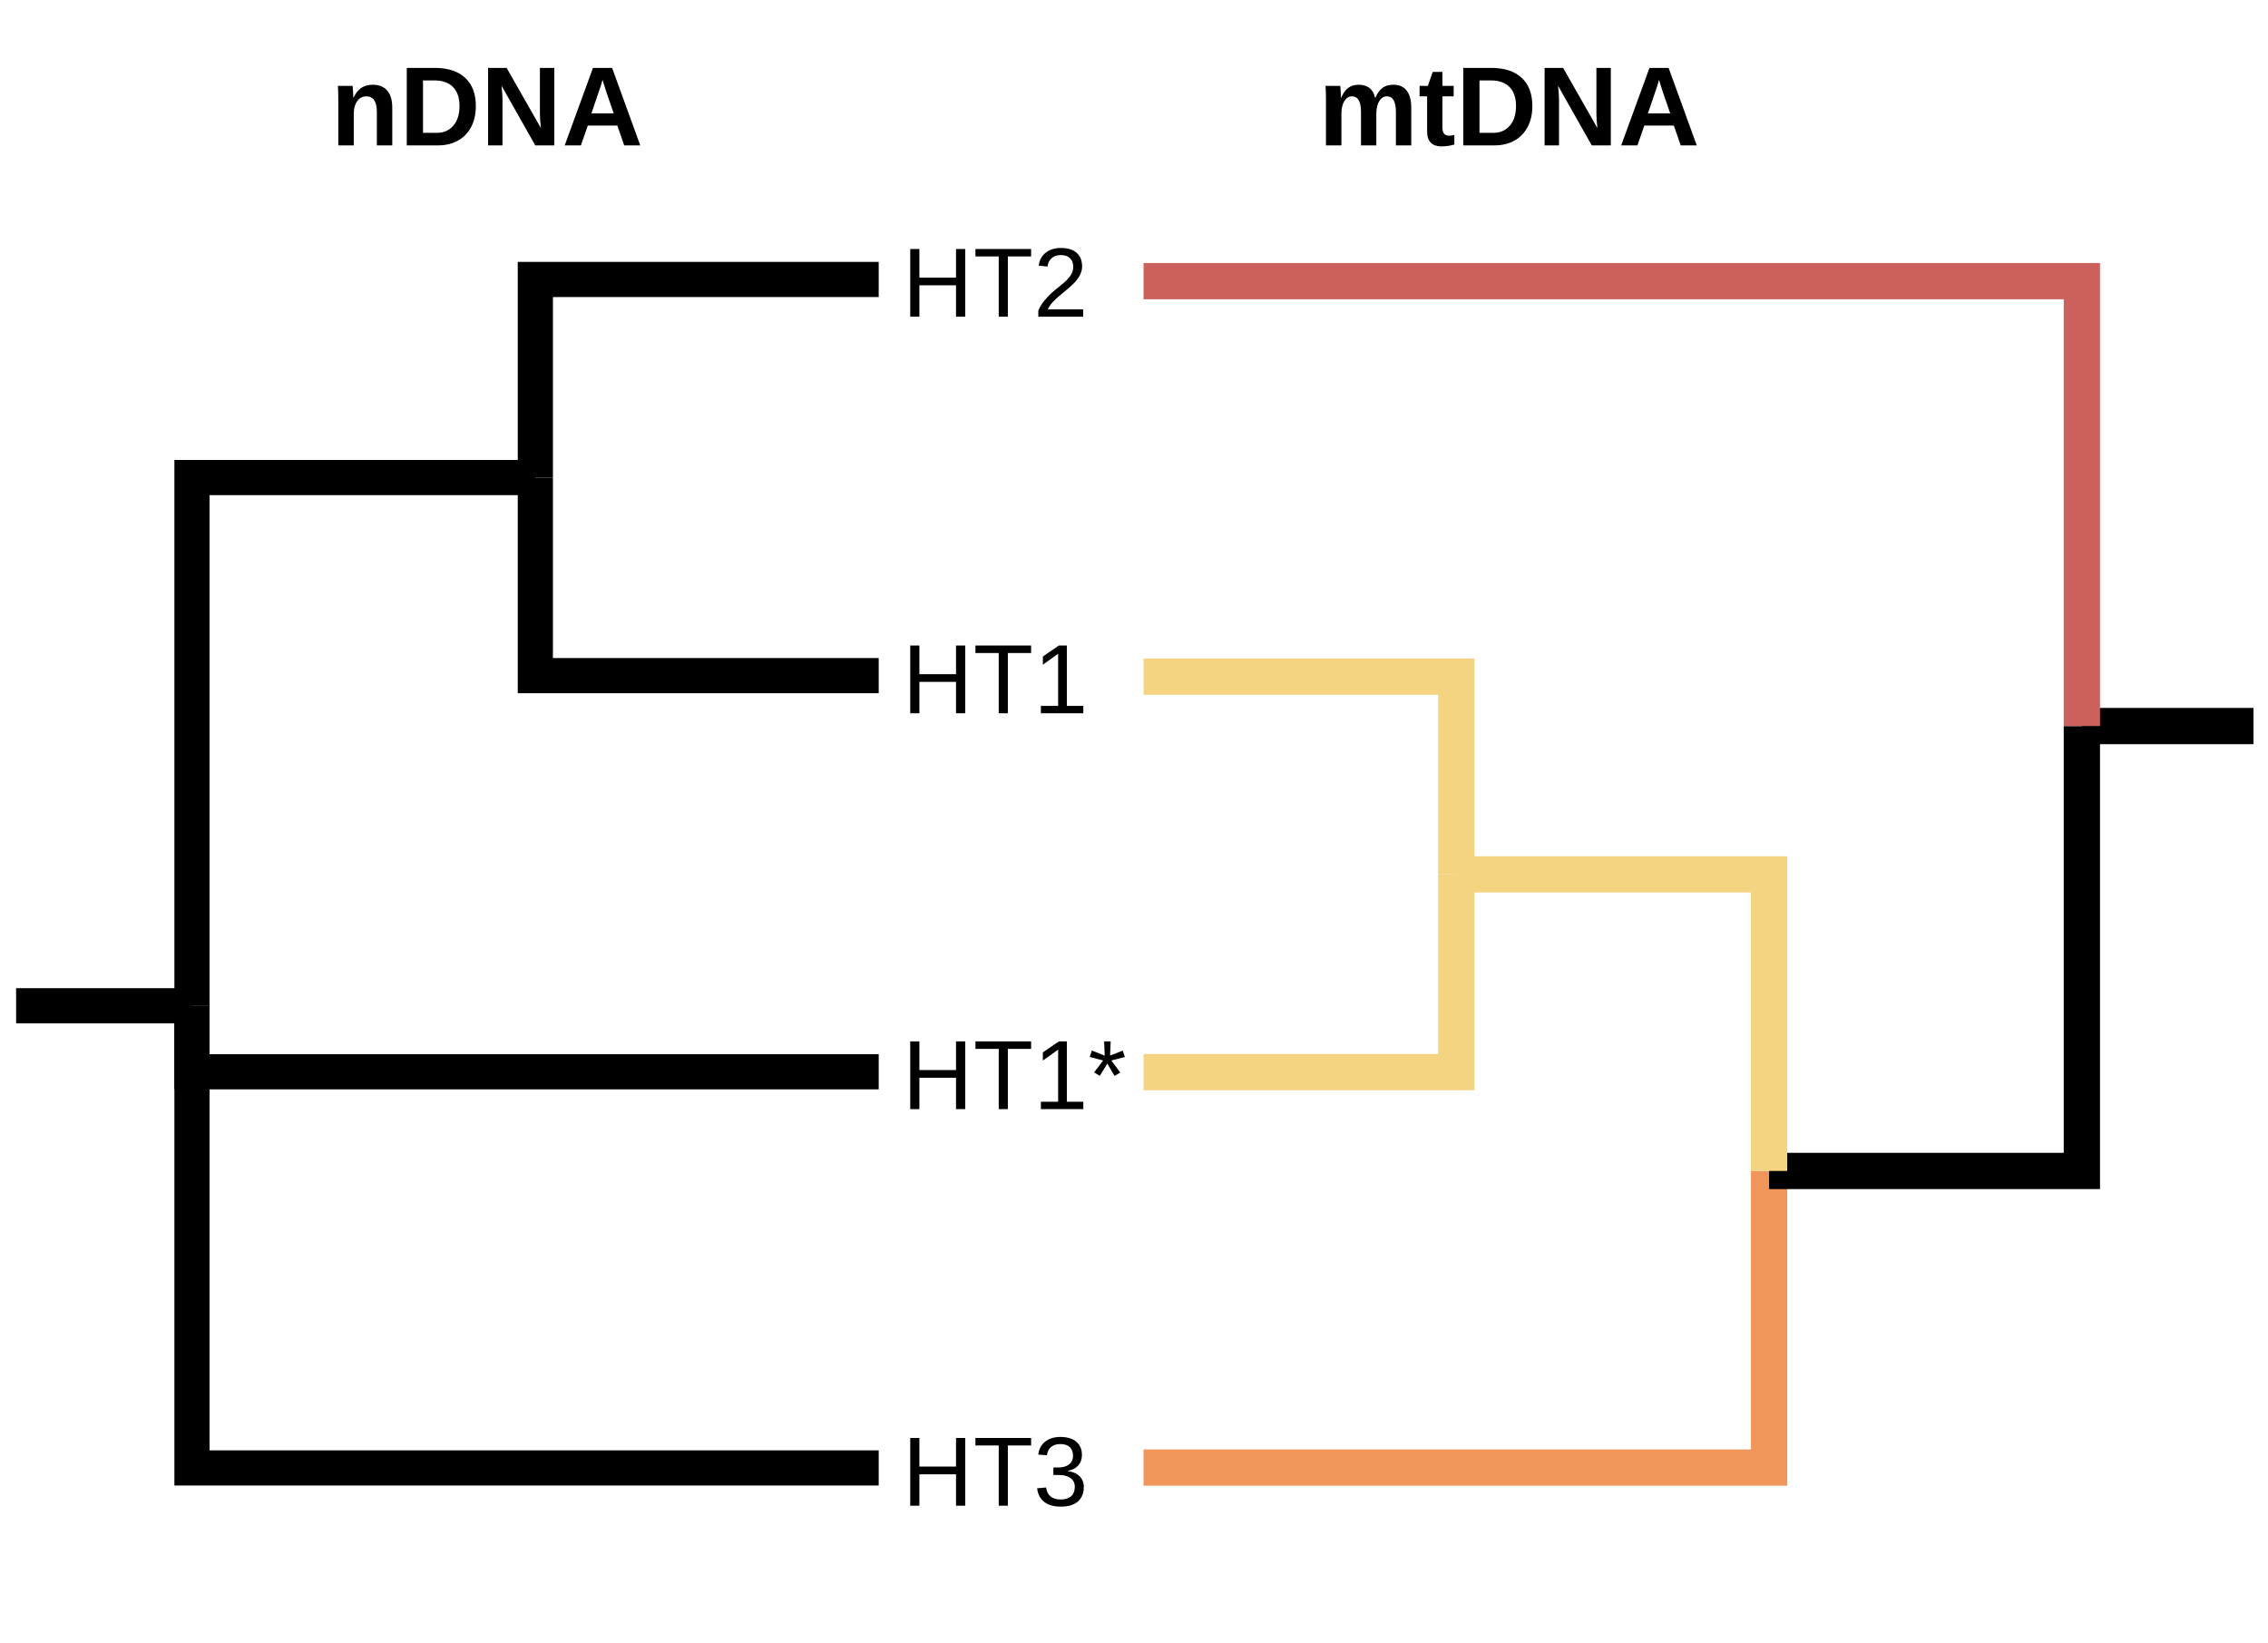
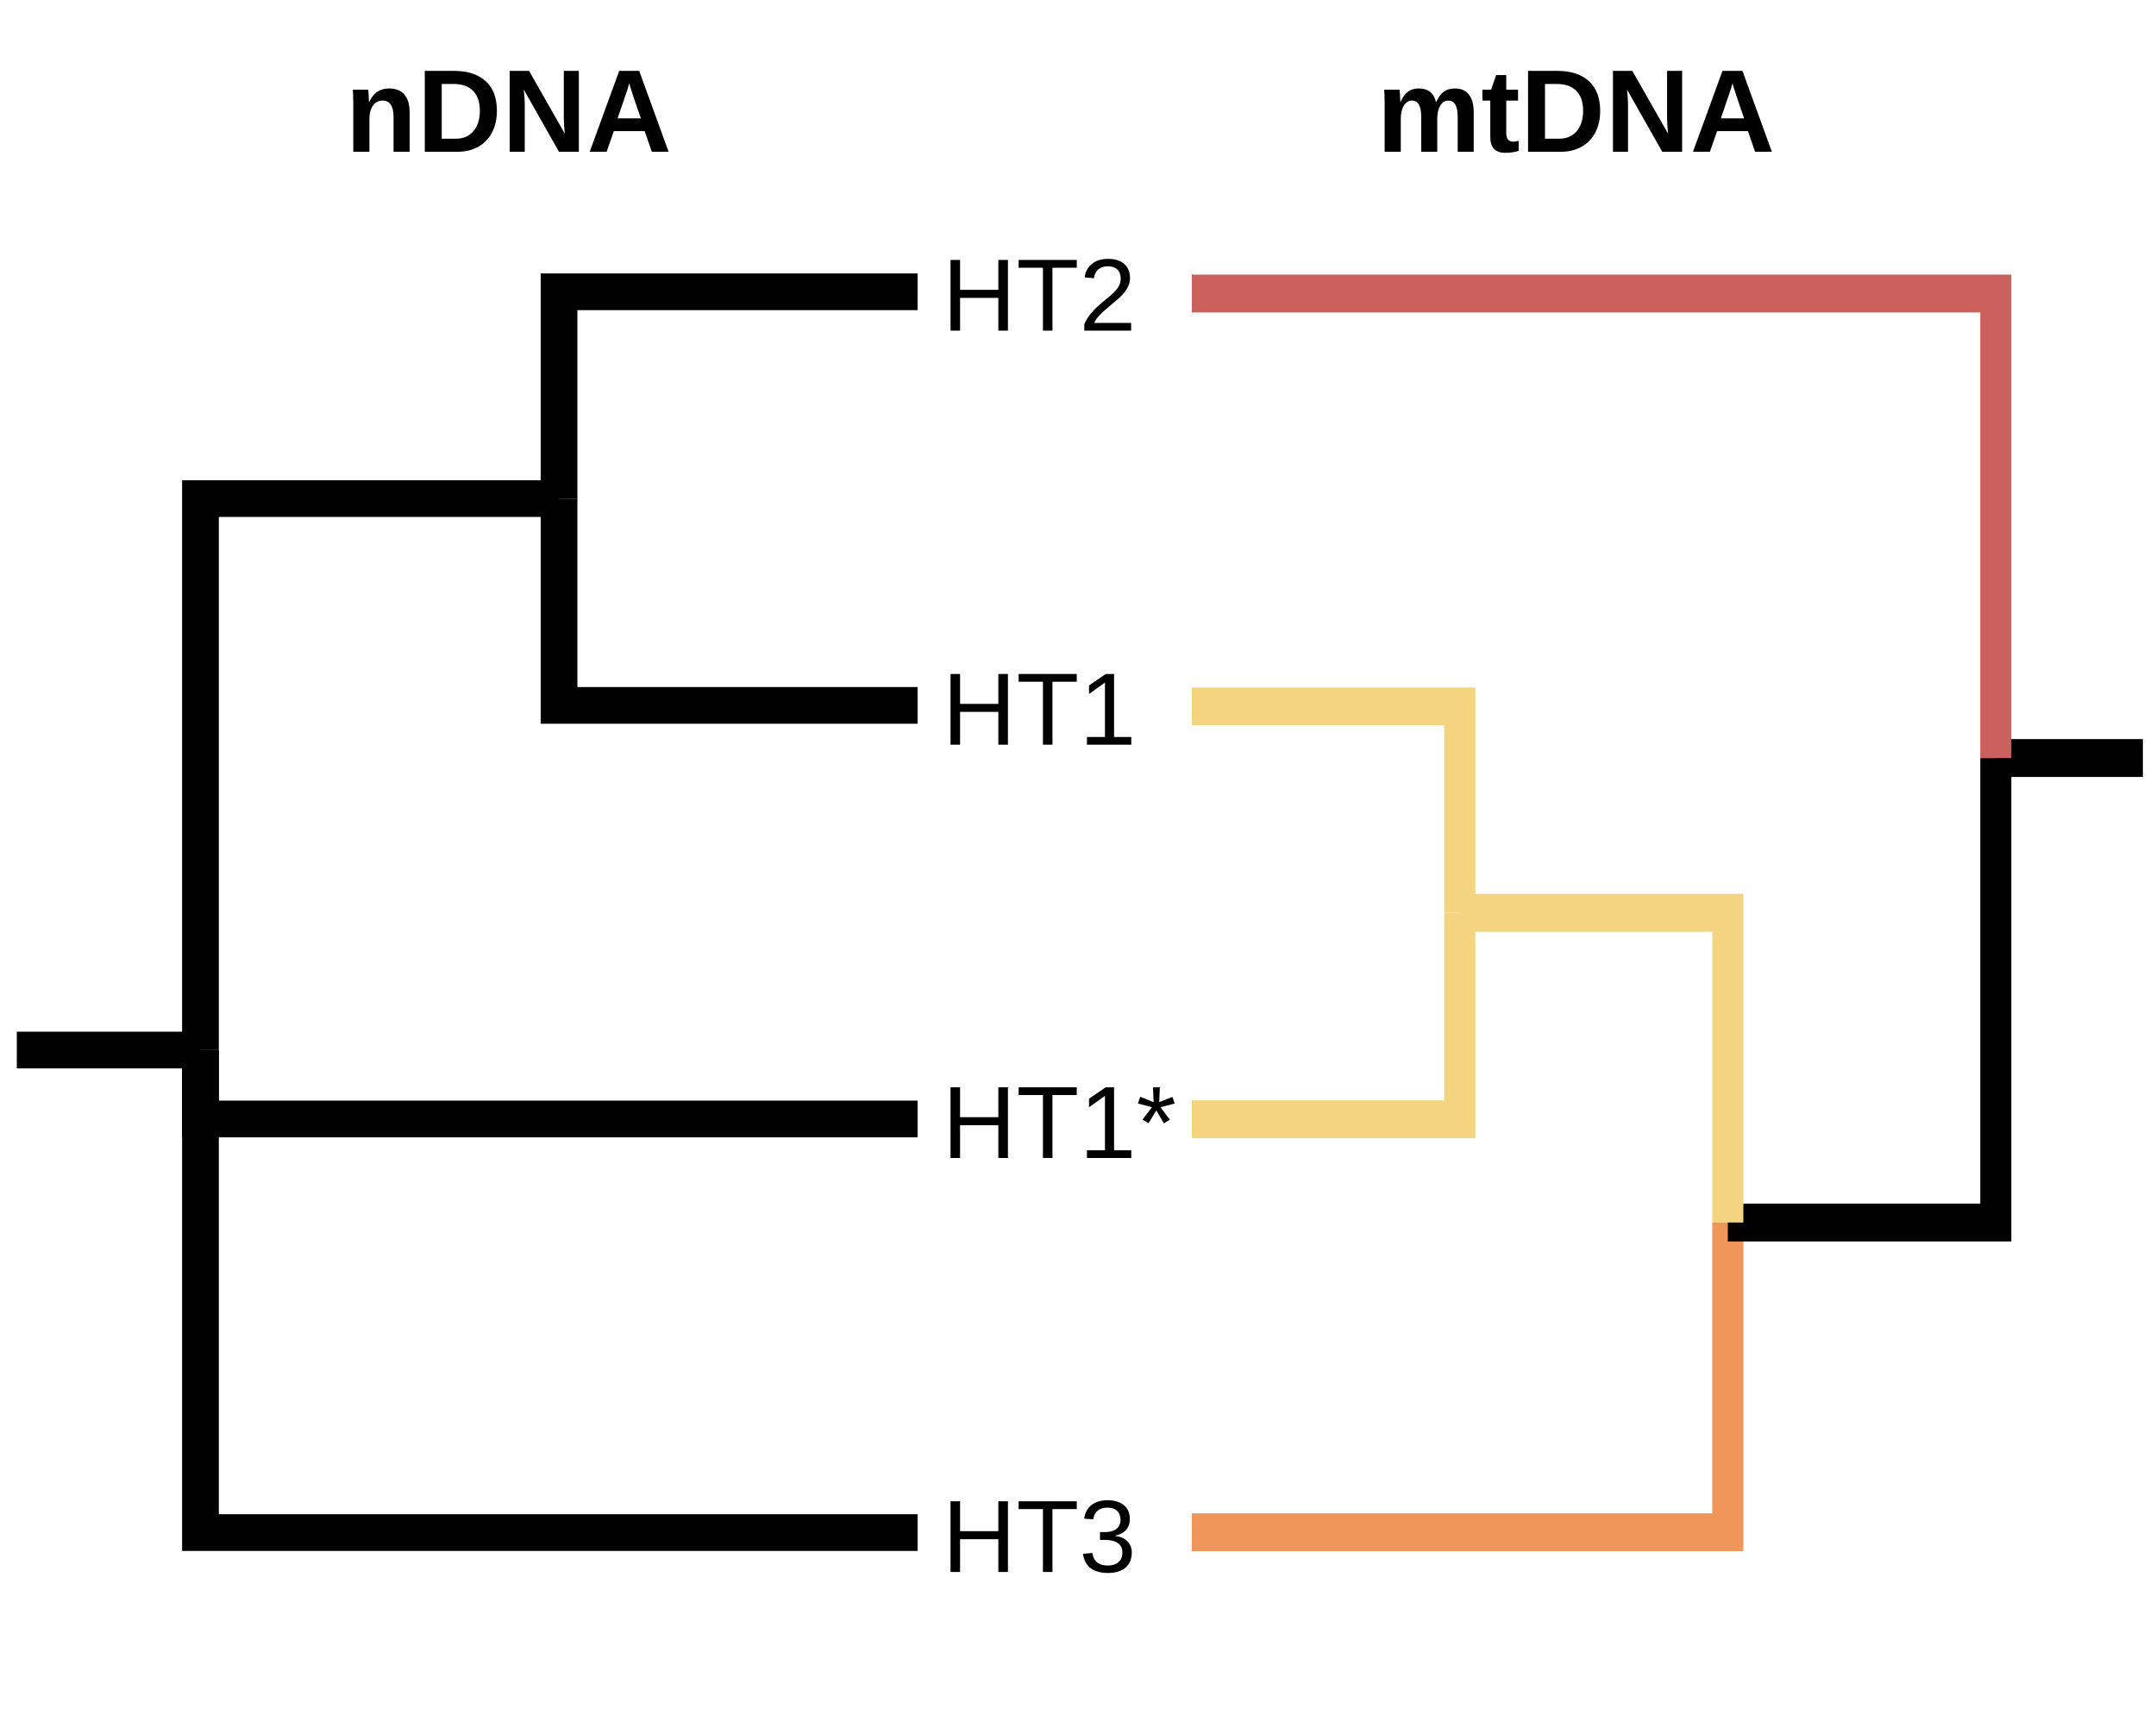
- <svg xmlns="http://www.w3.org/2000/svg" width="3323" height="2406" xml:space="preserve" overflow="hidden">
+ <svg xmlns="http://www.w3.org/2000/svg" width="3025" height="2406" xml:space="preserve" overflow="hidden">
  <defs>
    <clipPath id="clip0">
-       <rect x="664" y="151" width="3323" height="2406" />
+       <rect x="664" y="151" width="3025" height="2406" />
    </clipPath>
    <clipPath id="clip1">
-       <rect x="664" y="151" width="3323" height="2406" />
+       <rect x="664" y="151" width="3025" height="2406" />
    </clipPath>
    <clipPath id="clip2">
      <rect x="666" y="454" width="1702" height="2104" />
    </clipPath>
    <clipPath id="clip3">
      <rect x="666" y="454" width="1702" height="2104" />
    </clipPath>
    <clipPath id="clip4">
-       <rect x="2321" y="438" width="1667" height="2120" />
+       <rect x="2321" y="438" width="1368" height="2120" />
    </clipPath>
    <clipPath id="clip5">
-       <rect x="2321" y="438" width="1667" height="2120" />
+       <rect x="2321" y="438" width="1368" height="2120" />
    </clipPath>
  </defs>
  <g clip-path="url(#clip0)" transform="translate(-664 -151)">
    <g clip-path="url(#clip1)">
      <g clip-path="url(#clip2)">
        <g clip-path="url(#clip3)">
          <g>
            <path d="M556.457 2101.82 707.381 2101.82" stroke="#000000" stroke-width="3.434" stroke-linecap="round" stroke-linejoin="round" stroke-miterlimit="10" stroke-opacity="1" fill="none" fill-rule="nonzero" transform="matrix(1 0 0 1.00001 687.606 474.606)" />
            <text fill="#000000" fill-opacity="1" font-family="Arial,Arial_MSFontService,sans-serif" font-style="normal" font-variant="normal" font-weight="400" font-stretch="normal" font-size="10" text-anchor="start" direction="ltr" writing-mode="lr-tb" unicode-bidi="normal" text-decoration="none" transform="matrix(3.43434 0 0 3.43437 1292.38 2628)">0.3</text>
            <path d="M1263.84 1246.67 257.678 1246.67 257.678 1149.93" stroke="#000000" stroke-width="51.515" stroke-linecap="butt" stroke-linejoin="miter" stroke-miterlimit="10" stroke-opacity="1" fill="none" fill-rule="nonzero" transform="matrix(1 0 0 1.00001 687.606 474.606)" />
            <path d="M1263.84 1827.07 257.678 1827.07 257.678 1149.93" stroke="#000000" stroke-width="51.515" stroke-linecap="butt" stroke-linejoin="miter" stroke-miterlimit="10" stroke-opacity="1" fill="none" fill-rule="nonzero" transform="matrix(1 0 0 1.00001 687.606 474.606)" />
            <path d="M1263.84 666.263 760.758 666.263 760.758 376.061" stroke="#000000" stroke-width="51.515" stroke-linecap="butt" stroke-linejoin="miter" stroke-miterlimit="10" stroke-opacity="1" fill="none" fill-rule="nonzero" transform="matrix(1 0 0 1.00001 687.606 474.606)" />
            <path d="M1263.84 85.859 760.758 85.859 760.758 376.061" stroke="#000000" stroke-width="51.515" stroke-linecap="butt" stroke-linejoin="miter" stroke-miterlimit="10" stroke-opacity="1" fill="none" fill-rule="nonzero" transform="matrix(1 0 0 1.00001 687.606 474.606)" />
            <path d="M760.758 376.061 257.678 376.061 257.678 1149.93" stroke="#000000" stroke-width="51.515" stroke-linecap="butt" stroke-linejoin="miter" stroke-miterlimit="10" stroke-opacity="1" fill="none" fill-rule="nonzero" transform="matrix(1 0 0 1.00001 687.606 474.606)" />
            <path d="M0 1149.93 257.678 1149.93" stroke="#000000" stroke-width="51.515" stroke-linecap="butt" stroke-linejoin="miter" stroke-miterlimit="10" stroke-opacity="1" fill="none" fill-rule="nonzero" transform="matrix(1 0 0 1.00001 687.606 474.606)" />
            <text fill="#000000" fill-opacity="1" font-family="Arial,Arial_MSFontService,sans-serif" font-style="normal" font-variant="normal" font-weight="400" font-stretch="normal" font-size="42" text-anchor="start" direction="ltr" writing-mode="lr-tb" unicode-bidi="normal" text-decoration="none" transform="matrix(3.43434 0 0 3.43437 1985.79 1776)">HT1*</text>
            <text fill="#000000" fill-opacity="1" font-family="Arial,Arial_MSFontService,sans-serif" font-style="normal" font-variant="normal" font-weight="400" font-stretch="normal" font-size="42" text-anchor="start" direction="ltr" writing-mode="lr-tb" unicode-bidi="normal" text-decoration="none" transform="matrix(3.43434 0 0 3.43437 1985.79 2357)">HT3</text>
            <text fill="#000000" fill-opacity="1" font-family="Arial,Arial_MSFontService,sans-serif" font-style="normal" font-variant="normal" font-weight="400" font-stretch="normal" font-size="42" text-anchor="start" direction="ltr" writing-mode="lr-tb" unicode-bidi="normal" text-decoration="none" transform="matrix(3.43434 0 0 3.43437 1985.79 1196)">HT1</text>
            <text fill="#000000" fill-opacity="1" font-family="Arial,Arial_MSFontService,sans-serif" font-style="normal" font-variant="normal" font-weight="400" font-stretch="normal" font-size="42" text-anchor="start" direction="ltr" writing-mode="lr-tb" unicode-bidi="normal" text-decoration="none" transform="matrix(3.43434 0 0 3.43437 1985.79 615)">HT2</text>
          </g>
        </g>
      </g>
      <text fill="#000000" fill-opacity="1" font-family="Arial,Arial_MSFontService,sans-serif" font-style="normal" font-variant="normal" font-weight="700" font-stretch="normal" font-size="165" text-anchor="start" direction="ltr" writing-mode="lr-tb" unicode-bidi="normal" text-decoration="none" transform="matrix(1 0 0 1 1148.17 364)">nDNA</text>
      <text fill="#000000" fill-opacity="1" font-family="Arial,Arial_MSFontService,sans-serif" font-style="normal" font-variant="normal" font-weight="700" font-stretch="normal" font-size="165" text-anchor="start" direction="ltr" writing-mode="lr-tb" unicode-bidi="normal" text-decoration="none" transform="matrix(1 0 0 1 2595.24 364)">m</text>
      <text fill="#000000" fill-opacity="1" font-family="Arial,Arial_MSFontService,sans-serif" font-style="normal" font-variant="normal" font-weight="700" font-stretch="normal" font-size="165" text-anchor="start" direction="ltr" writing-mode="lr-tb" unicode-bidi="normal" text-decoration="none" transform="matrix(1 0 0 1 2741.91 364)">t</text>
      <text fill="#000000" fill-opacity="1" font-family="Arial,Arial_MSFontService,sans-serif" font-style="normal" font-variant="normal" font-weight="700" font-stretch="normal" font-size="165" text-anchor="start" direction="ltr" writing-mode="lr-tb" unicode-bidi="normal" text-decoration="none" transform="matrix(1 0 0 1 2796.91 364)">DNA</text>
      <g clip-path="url(#clip4)">
        <g clip-path="url(#clip5)">
          <g>
-             <path d="M720.901 2166.62 904.063 2166.62" stroke="#000000" stroke-width="3.54" stroke-linecap="round" stroke-linejoin="round" stroke-miterlimit="10" stroke-opacity="1" fill="none" fill-rule="nonzero" transform="matrix(-1.00079 0 0 1 3965.74 460.241)" />
-             <text fill="#000000" fill-opacity="1" font-family="Arial,Arial_MSFontService,sans-serif" font-style="normal" font-variant="normal" font-weight="400" font-stretch="normal" font-size="10" text-anchor="start" direction="ltr" writing-mode="lr-tb" unicode-bidi="normal" text-decoration="none" transform="matrix(-3.54302 0 0 3.54023 3180.63 2680)">0.4</text>
-             <path d="M1624.96 682.084 1167.06 682.084 1167.06 971.792" stroke="#F4D381" stroke-width="53.103" stroke-linecap="butt" stroke-linejoin="miter" stroke-miterlimit="10" stroke-opacity="1" fill="none" fill-rule="nonzero" transform="matrix(-1.00079 0 0 1 3965.74 460.241)" />
-             <path d="M1624.96 1840.92 709.156 1840.92 709.156 1406.35" stroke="#F0965B" stroke-width="53.103" stroke-linecap="butt" stroke-linejoin="miter" stroke-miterlimit="10" stroke-opacity="1" fill="none" fill-rule="nonzero" transform="matrix(-1.00079 0 0 1 3965.74 460.241)" />
-             <path d="M709.156 1406.35 251.252 1406.35 251.252 754.511" stroke="#000000" stroke-width="53.103" stroke-linecap="butt" stroke-linejoin="miter" stroke-miterlimit="10" stroke-opacity="1" fill="none" fill-rule="nonzero" transform="matrix(-1.00079 0 0 1 3965.74 460.241)" />
-             <path d="M1624.96 1261.5 1167.06 1261.5 1167.06 971.792" stroke="#F4D381" stroke-width="53.103" stroke-linecap="butt" stroke-linejoin="miter" stroke-miterlimit="10" stroke-opacity="1" fill="none" fill-rule="nonzero" transform="matrix(-1.00079 0 0 1 3965.74 460.241)" />
-             <path d="M0 754.511 251.252 754.511" stroke="#000000" stroke-width="53.103" stroke-linecap="butt" stroke-linejoin="miter" stroke-miterlimit="10" stroke-opacity="1" fill="none" fill-rule="nonzero" transform="matrix(-1.00079 0 0 1 3965.74 460.241)" />
-             <path d="M1167.06 971.792 709.156 971.792 709.156 1406.35" stroke="#F4D381" stroke-width="53.103" stroke-linecap="butt" stroke-linejoin="miter" stroke-miterlimit="10" stroke-opacity="1" fill="none" fill-rule="nonzero" transform="matrix(-1.00079 0 0 1 3965.74 460.241)" />
-             <path d="M1624.96 102.667 251.252 102.667 251.252 754.511" stroke="#CB605C" stroke-width="53.103" stroke-linecap="butt" stroke-linejoin="miter" stroke-miterlimit="10" stroke-opacity="1" fill="none" fill-rule="nonzero" transform="matrix(-1.00079 0 0 1 3965.74 460.241)" />
-             <text fill="#000000" fill-opacity="1" font-family="Arial,Arial_MSFontService,sans-serif" font-style="normal" font-variant="normal" font-weight="400" font-stretch="normal" font-size="48" text-anchor="start" direction="ltr" writing-mode="lr-tb" unicode-bidi="normal" text-decoration="none" transform="matrix(-3.54302 0 0 3.54023 2304.07 1206)">HT1</text>
-             <text fill="#000000" fill-opacity="1" font-family="Arial,Arial_MSFontService,sans-serif" font-style="normal" font-variant="normal" font-weight="400" font-stretch="normal" font-size="48" text-anchor="start" direction="ltr" writing-mode="lr-tb" unicode-bidi="normal" text-decoration="none" transform="matrix(-3.54302 0 0 3.54023 2304.07 2365)">HT3</text>
-             <text fill="#000000" fill-opacity="1" font-family="Arial,Arial_MSFontService,sans-serif" font-style="normal" font-variant="normal" font-weight="400" font-stretch="normal" font-size="48" text-anchor="start" direction="ltr" writing-mode="lr-tb" unicode-bidi="normal" text-decoration="none" transform="matrix(-3.54302 0 0 3.54023 2304.07 1785)">HT1*</text>
-             <text fill="#000000" fill-opacity="1" font-family="Arial,Arial_MSFontService,sans-serif" font-style="normal" font-variant="normal" font-weight="400" font-stretch="normal" font-size="48" text-anchor="start" direction="ltr" writing-mode="lr-tb" unicode-bidi="normal" text-decoration="none" transform="matrix(-3.54302 0 0 3.54023 2304.07 627)">HT2</text>
+             <path d="M591.986 1779.17 742.393 1779.17" stroke="#000000" stroke-width="2.907" stroke-linecap="round" stroke-linejoin="round" stroke-miterlimit="10" stroke-opacity="1" fill="none" fill-rule="nonzero" transform="matrix(-1 0 0 1.21777 3670.56 460.241)" />
+             <text fill="#000000" fill-opacity="1" font-family="Arial,Arial_MSFontService,sans-serif" font-style="normal" font-variant="normal" font-weight="400" font-stretch="normal" font-size="10" text-anchor="start" direction="ltr" writing-mode="lr-tb" unicode-bidi="normal" text-decoration="none" transform="matrix(-2.90714 0 0 3.54023 3026.35 2680)">0.4</text>
+             <path d="M1334.38 560.11 958.36 560.11 958.36 798.011" stroke="#F4D381" stroke-width="43.607" stroke-linecap="butt" stroke-linejoin="miter" stroke-miterlimit="10" stroke-opacity="1" fill="none" fill-rule="nonzero" transform="matrix(-1 0 0 1.21777 3670.56 460.241)" />
+             <path d="M1334.38 1511.71 582.341 1511.71 582.341 1154.86" stroke="#F0965B" stroke-width="43.607" stroke-linecap="butt" stroke-linejoin="miter" stroke-miterlimit="10" stroke-opacity="1" fill="none" fill-rule="nonzero" transform="matrix(-1 0 0 1.21777 3670.56 460.241)" />
+             <path d="M582.341 1154.86 206.322 1154.86 206.322 619.585" stroke="#000000" stroke-width="43.607" stroke-linecap="butt" stroke-linejoin="miter" stroke-miterlimit="10" stroke-opacity="1" fill="none" fill-rule="nonzero" transform="matrix(-1 0 0 1.21777 3670.56 460.241)" />
+             <path d="M1334.38 1035.91 958.36 1035.91 958.36 798.011" stroke="#F4D381" stroke-width="43.607" stroke-linecap="butt" stroke-linejoin="miter" stroke-miterlimit="10" stroke-opacity="1" fill="none" fill-rule="nonzero" transform="matrix(-1 0 0 1.21777 3670.56 460.241)" />
+             <path d="M0 619.585 206.322 619.585" stroke="#000000" stroke-width="43.607" stroke-linecap="butt" stroke-linejoin="miter" stroke-miterlimit="10" stroke-opacity="1" fill="none" fill-rule="nonzero" transform="matrix(-1 0 0 1.21777 3670.56 460.241)" />
+             <path d="M958.36 798.011 582.341 798.011 582.341 1154.86" stroke="#F4D381" stroke-width="43.607" stroke-linecap="butt" stroke-linejoin="miter" stroke-miterlimit="10" stroke-opacity="1" fill="none" fill-rule="nonzero" transform="matrix(-1 0 0 1.21777 3670.56 460.241)" />
+             <path d="M1334.38 84.307 206.322 84.307 206.322 619.585" stroke="#CB605C" stroke-width="43.607" stroke-linecap="butt" stroke-linejoin="miter" stroke-miterlimit="10" stroke-opacity="1" fill="none" fill-rule="nonzero" transform="matrix(-1 0 0 1.21777 3670.56 460.241)" />
+             <text fill="#000000" fill-opacity="1" font-family="Arial,Arial_MSFontService,sans-serif" font-style="normal" font-variant="normal" font-weight="400" font-stretch="normal" font-size="48" text-anchor="start" direction="ltr" writing-mode="lr-tb" unicode-bidi="normal" text-decoration="none" transform="matrix(-2.90714 0 0 3.54023 2307.11 1206)">HT1</text>
+             <text fill="#000000" fill-opacity="1" font-family="Arial,Arial_MSFontService,sans-serif" font-style="normal" font-variant="normal" font-weight="400" font-stretch="normal" font-size="48" text-anchor="start" direction="ltr" writing-mode="lr-tb" unicode-bidi="normal" text-decoration="none" transform="matrix(-2.90714 0 0 3.54023 2307.11 2365)">HT3</text>
+             <text fill="#000000" fill-opacity="1" font-family="Arial,Arial_MSFontService,sans-serif" font-style="normal" font-variant="normal" font-weight="400" font-stretch="normal" font-size="48" text-anchor="start" direction="ltr" writing-mode="lr-tb" unicode-bidi="normal" text-decoration="none" transform="matrix(-2.90714 0 0 3.54023 2307.11 1785)">HT1*</text>
+             <text fill="#000000" fill-opacity="1" font-family="Arial,Arial_MSFontService,sans-serif" font-style="normal" font-variant="normal" font-weight="400" font-stretch="normal" font-size="48" text-anchor="start" direction="ltr" writing-mode="lr-tb" unicode-bidi="normal" text-decoration="none" transform="matrix(-2.90714 0 0 3.54023 2307.11 627)">HT2</text>
          </g>
        </g>
      </g>
    </g>
  </g>
</svg>
